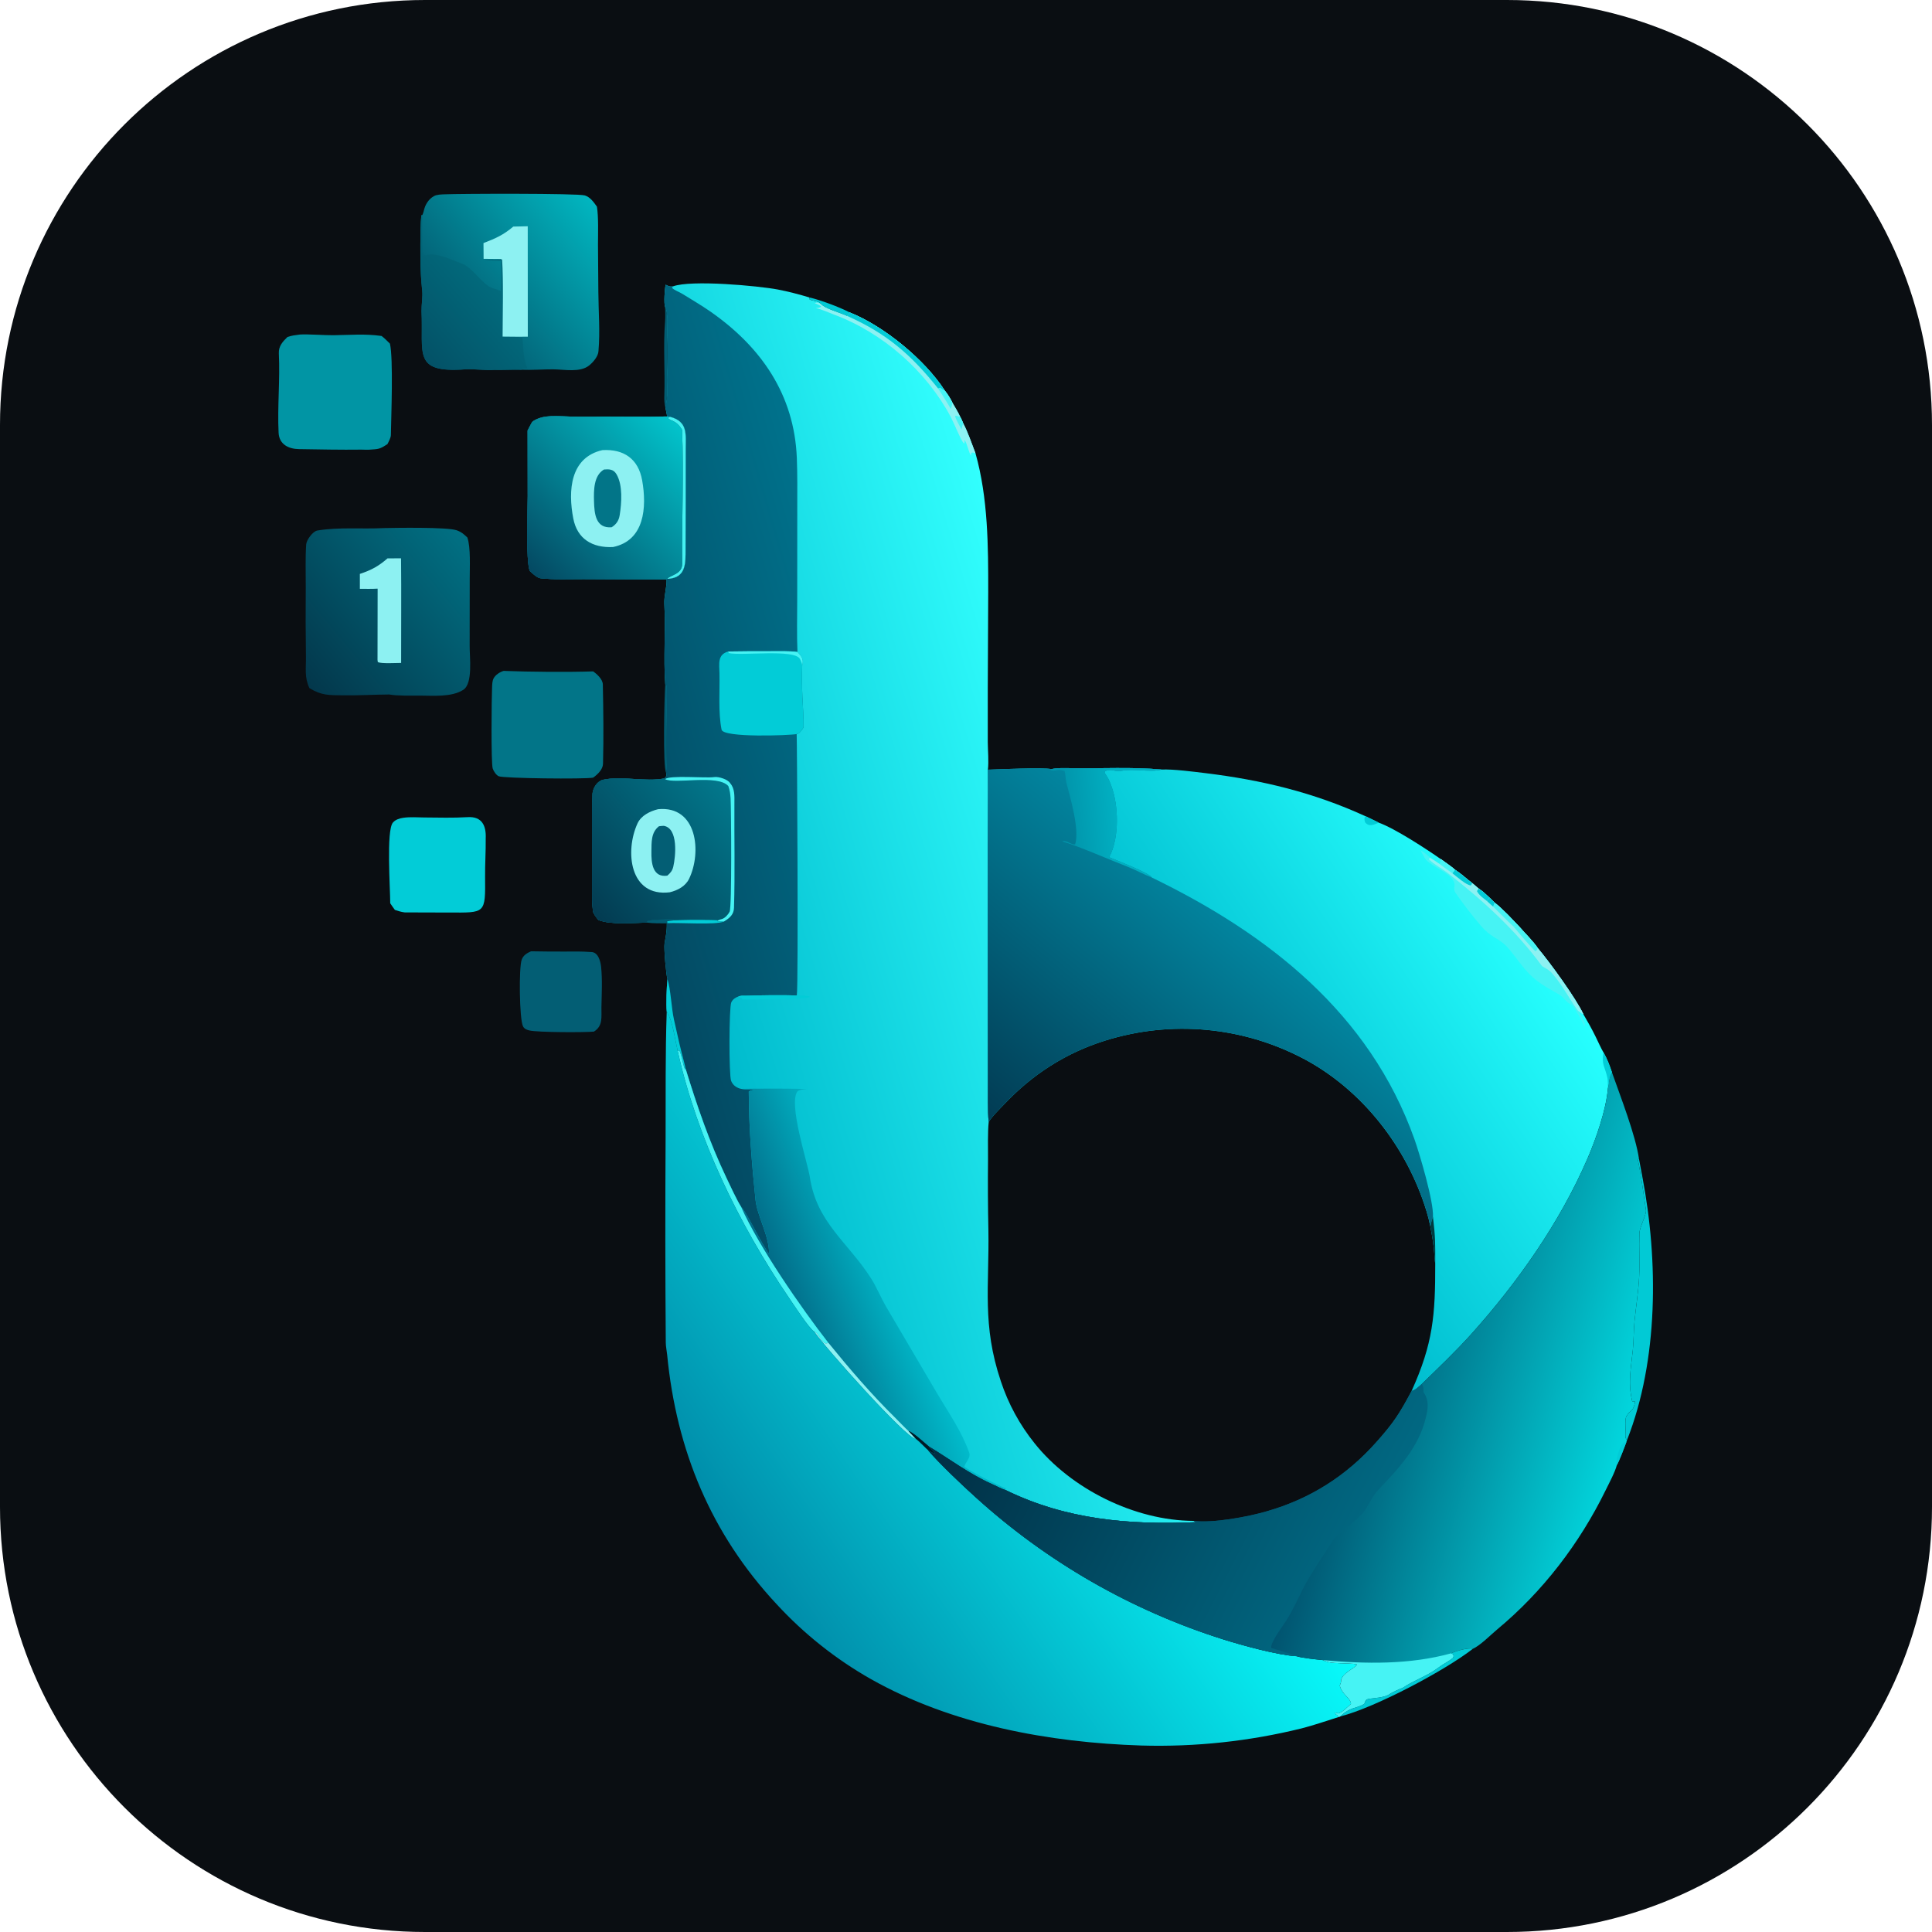
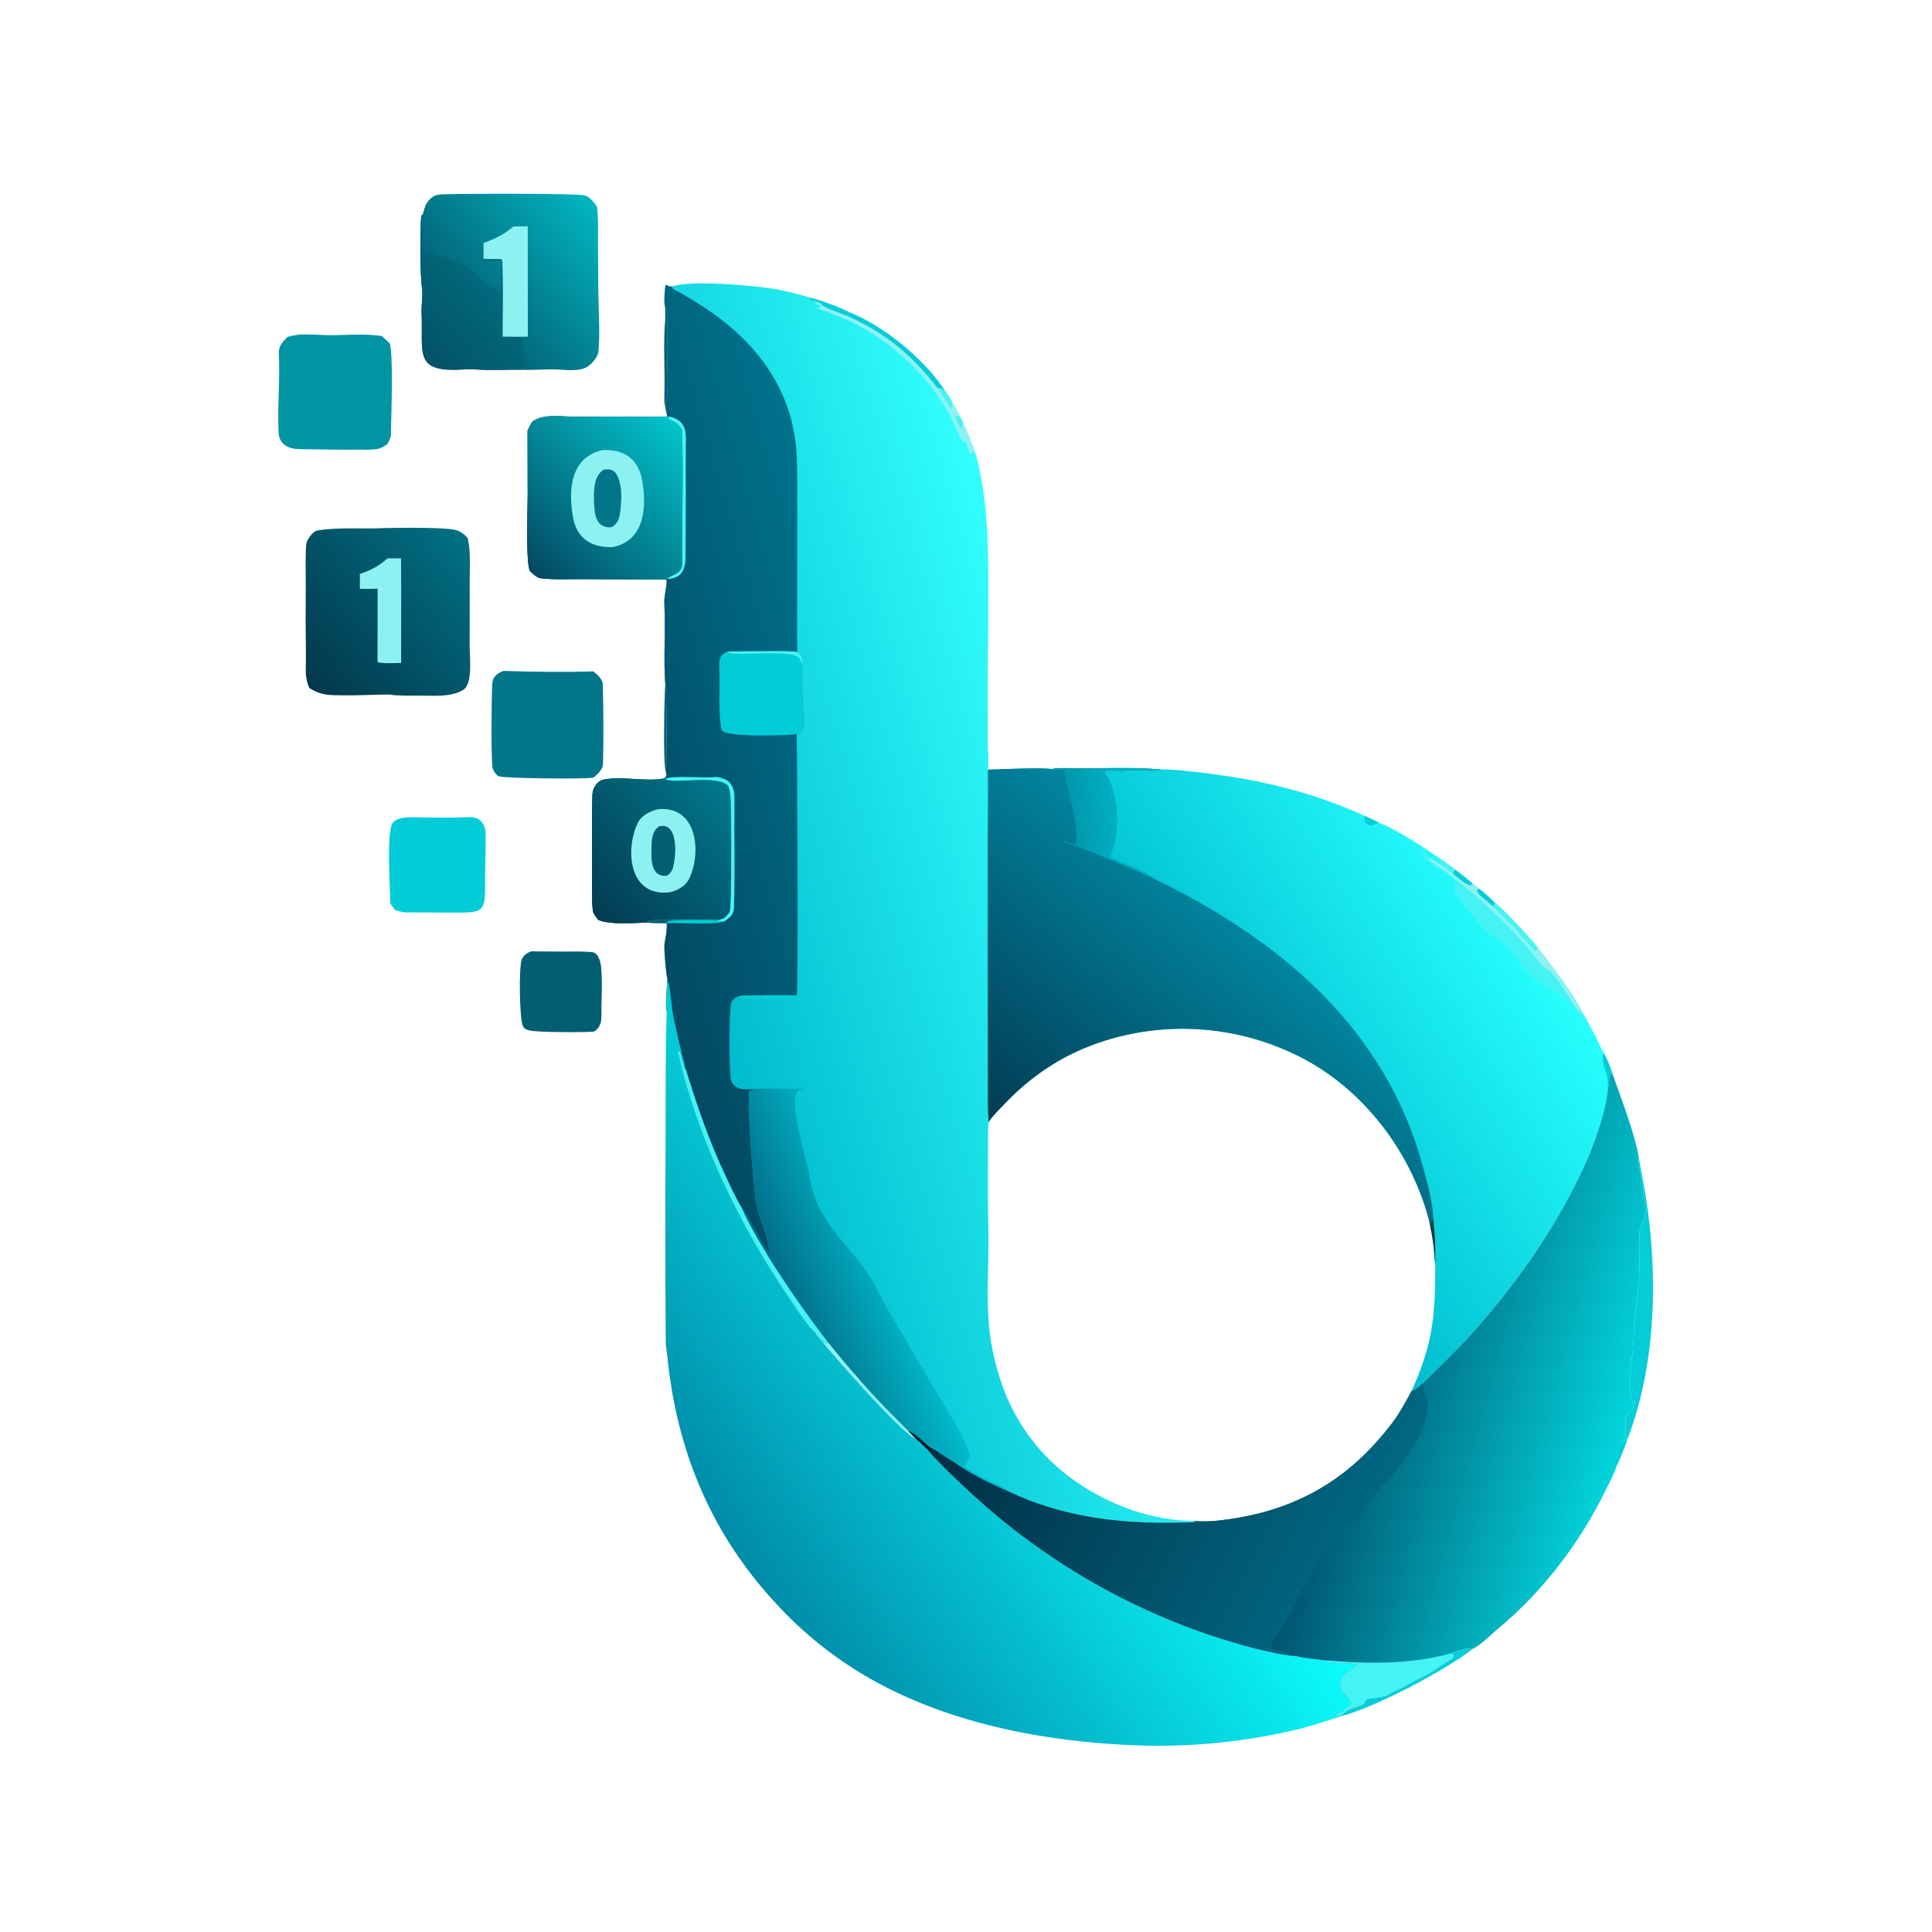
<svg xmlns="http://www.w3.org/2000/svg" viewBox="0 0 100 100">
-   <rect width="100" height="100" rx="22" fill="#0a0e12" />
  <svg x="14" y="6" width="72" height="88" viewBox="0 0 1790 2048" preserveAspectRatio="xMidYMid meet">
    <defs>
      <linearGradient id="n" x1="44.975" x2="255.795" y1="655.566" y2="479.958" gradientUnits="userSpaceOnUse">
        <stop offset="0" stop-color="#03384c" />
        <stop offset="1" stop-color="#017083" />
      </linearGradient>
      <linearGradient id="m" x1="196.61" x2="293.605" y1="237.818" y2="153.253" gradientUnits="userSpaceOnUse">
        <stop offset="0" stop-color="#035267" />
        <stop offset="1" stop-color="#026b7d" />
      </linearGradient>
      <linearGradient id="l" x1="262.21" x2="418.656" y1="182.523" y2="47.725" gradientUnits="userSpaceOnUse">
        <stop offset="0" stop-color="#03667a" />
        <stop offset="1" stop-color="#01b5bf" />
      </linearGradient>
      <linearGradient id="k" x1="926.593" x2="1409.77" y1="1514.13" y2="1761.53" gradientUnits="userSpaceOnUse">
        <stop offset="0" stop-color="#012f45" />
        <stop offset="1" stop-color="#016882" />
      </linearGradient>
      <linearGradient id="j" x1="1395.62" x2="1751.18" y1="1505.4" y2="1603.27" gradientUnits="userSpaceOnUse">
        <stop offset="0" stop-color="#01536f" />
        <stop offset="1" stop-color="#02d6dd" />
      </linearGradient>
      <linearGradient id="i" x1="597.726" x2="1074.05" y1="1774.85" y2="1448.18" gradientUnits="userSpaceOnUse">
        <stop offset="0" stop-color="#008ca9" />
        <stop offset="1" stop-color="#08ffff" stop-opacity=".988" />
      </linearGradient>
      <linearGradient id="h" x1="1027.73" x2="1088.72" y1="830.22" y2="823.393" gradientUnits="userSpaceOnUse">
        <stop offset="0" stop-color="#0196ac" />
        <stop offset="1" stop-color="#01b0c2" />
      </linearGradient>
      <linearGradient id="g" x1="1016.58" x2="1275.11" y1="1293.61" y2="984.577" gradientUnits="userSpaceOnUse">
        <stop offset="0" stop-color="#023c54" />
        <stop offset="1" stop-color="#0286a0" />
      </linearGradient>
      <linearGradient id="f" x1="1227.61" x2="1597.63" y1="1200.21" y2="955.335" gradientUnits="userSpaceOnUse">
        <stop offset="0" stop-color="#00bdcf" />
        <stop offset="1" stop-color="#26fffe" />
      </linearGradient>
      <linearGradient id="e" x1="668.281" x2="799.295" y1="1460.03" y2="1406.63" gradientUnits="userSpaceOnUse">
        <stop offset="0" stop-color="#026d89" />
        <stop offset="1" stop-color="#01bbcb" />
      </linearGradient>
      <linearGradient id="d" x1="413.671" x2="590.556" y1="951.447" y2="797.226" gradientUnits="userSpaceOnUse">
        <stop offset="0" stop-color="#033c52" />
        <stop offset="1" stop-color="#02788c" />
      </linearGradient>
      <linearGradient id="c" x1="338.115" x2="521.351" y1="516.216" y2="326.338" gradientUnits="userSpaceOnUse">
        <stop offset="0" stop-color="#044a63" />
        <stop offset="1" stop-color="#02c3cb" />
      </linearGradient>
      <linearGradient id="b" x1="435.812" x2="782.602" y1="814.142" y2="712.728" gradientUnits="userSpaceOnUse">
        <stop offset="0" stop-color="#034962" />
        <stop offset="1" stop-color="#00728c" />
      </linearGradient>
      <linearGradient id="a" x1="552.17" x2="1060.6" y1="1032.76" y2="878.914" gradientUnits="userSpaceOnUse">
        <stop offset="0" stop-color="#00bbcd" />
        <stop offset="1" stop-color="#32fffe" />
      </linearGradient>
    </defs>
    <path fill="url(#a)" d="M517.914 149.448C541.324 140.799 627.385 148.704 652.929 153.513C665.641 155.907 681.097 159.944 693.618 163.757L693.847 166.387C698.708 168.509 706.003 168.222 708.507 172.163C713.384 178.162 733.57 183.415 742.003 187.482C742.58 185.125 743.328 185.001 745.235 182.952C789.222 200.406 841.954 243.646 867.837 283.768C871.072 287.61 875.484 294.598 877.541 299.214C880.528 304.331 885.102 311.677 887.35 316.884C889.171 320.294 890.082 322.27 891.486 325.872C897.072 335.972 902.795 352.888 907.233 364.272C923.453 421.702 923.677 484.131 923.581 543.322L923.008 667.894L923.016 735.949C923.117 747.019 924.451 760.903 923.158 771.38C923.618 802.301 922.876 835.244 922.878 866.437L922.981 1087.09L923.112 1172.19C923.151 1188.13 922.626 1209.52 924.211 1224.92C922.805 1237.13 923.384 1259.42 923.336 1272.46Q922.847 1318.075 923.809 1363.69C925.049 1436.36 915.476 1485.84 939.82 1558.28A254.3 254.3 0 0 0 983.147 1638.03C1030.04 1696.98 1112.4 1737.8 1187.95 1738.02L1190.34 1739.3L1189.88 1739.75C1104.99 1743.32 1023.78 1736.49 946.018 1698.4C941.993 1697.29 932.245 1692.29 927.98 1690.38C898.707 1677.23 874.485 1658.68 847.759 1642.52L848.188 1643.15C851.211 1647.53 852.705 1647.35 855.452 1651.78C853.122 1651.65 849.086 1648.64 846.197 1647.14C844.048 1645.71 835.093 1636 830.438 1632.52C818.247 1632.49 711.599 1512.43 699.673 1494.48C693.075 1490.37 673.121 1459.65 667.253 1451.04C602.931 1356.67 548.541 1244.62 523.921 1132.75C520.783 1119.67 518.359 1100.25 512.699 1087.85C511.807 1085.89 510.905 1085.15 509.892 1082.32C508.726 1073.5 509.906 1050.03 510.835 1040.86C509.194 1036.21 506.037 1001.24 507.094 994.896C508.565 986.069 510.193 979.774 509.996 969.133L510.657 968.89L510.351 966.603C514.21 963.931 568.028 964.284 576.068 965.014L579.592 963.918C568.762 963.127 493.43 962.825 485.314 966.119L484.094 968.128C465.724 968.499 437.903 971.161 421.955 964.794C419.467 961.658 415.392 956.928 414.892 953.098C413.601 943.202 413.823 932.031 413.818 922.074L413.853 871.264C413.884 848.32 413.421 824.967 414.375 802.048C415.045 794.699 420.603 785.946 428.074 784.34C452.235 779.145 483.065 787.41 506.823 782.618C509.947 779.734 509.889 778.732 509.059 775.011C511.019 746.459 508.864 694.193 509.311 662.952L507.997 661.376C505.495 627.517 508.668 592.035 506.805 558.007C506.257 548.01 510.123 536.273 509.704 526.688L402.938 526.138C385.861 526.117 364.131 526.997 347.255 525.015C343.079 524.525 336.956 518.628 333.675 515.648C328.394 502.008 330.921 437.332 330.989 419.617L330.854 334.902C332.422 331.578 334.861 327.335 336.641 324.003L338.089 322.799C351.616 313.868 370.186 316.696 386.812 317.019C399.895 317.008 414.079 317.282 427.067 316.942L456.295 317.054L480.763 317.119L487.64 317.146L510.342 316.862C510.076 313.599 508.73 308.514 508.057 304.979C511.991 288.521 509.748 280.064 510.263 264.132C510.817 247.817 511.504 231.018 510.494 214.709C509.851 204.337 512.191 184.114 507.774 175.712C506.008 171.321 507.281 152.393 508.533 147.294C512.681 149.364 513.483 150.001 517.914 149.448ZM529.664 334.201C531.749 390.971 529.291 449.31 529.761 506.203C529.876 520.184 514.17 520.794 510.502 525.845C531.127 524.931 534.059 511.832 534.101 494.149C534.207 449.47 534.35 404.777 534.273 360.099C534.238 339.878 537.616 323.324 513.958 317.255L511.324 318.769C515.033 323.5 521.958 321.014 529.664 334.201Z" />
    <path fill="url(#b)" d="M507.774 175.712C506.008 171.321 507.281 152.393 508.533 147.294C512.681 149.364 513.483 150.001 517.914 149.448L516.623 151.38C520.864 155.185 525.478 156.237 530.527 159.387C542.323 166.749 554.897 174.038 566.256 181.972C631.387 227.463 674.089 288.712 677.318 370.481C678.142 391.331 677.889 411.556 677.881 432.554L677.802 552.721C677.787 574.034 677.181 598.973 678.127 619.968C683.238 625.446 686.175 628.958 684.228 636.808A519 519 0 0 0 684.51 678.405C684.989 690.018 686.22 704.421 685.99 715.956C685.939 718.499 681.782 722.604 679.886 724.6L677.111 725.541C677.553 726.979 679.452 1049.75 677.3 1061.66L676.449 1062.03C659.423 1061.03 628.698 1061.76 611.101 1062.22C607.016 1062.17 605.948 1061.94 602.163 1063.18C598.098 1064.69 594.912 1066.77 592.968 1070.81C589.991 1076.99 589.801 1164.47 592.751 1171.74C594.599 1176.3 597.704 1179.19 602.206 1181.08C603.377 1181.57 604.528 1181.89 605.774 1182.11C612.408 1183.43 617.342 1182.75 623.456 1183.57L622.256 1183.7C619.357 1184.02 617.751 1183.86 615.472 1185.59C615.552 1231.84 619.405 1278.89 624.162 1325.01C626.298 1345.72 642.306 1372.35 641.512 1394.32C632.192 1382.41 611.265 1338.28 605.493 1333.65C600.53 1326.28 590.421 1304.41 586.589 1296.36C564.709 1250.39 549.053 1204.56 534.115 1156.01L533.737 1157.39C531.026 1153.54 529.427 1139.55 526.38 1133.21L523.921 1132.75C520.783 1119.67 518.359 1100.25 512.699 1087.85C511.807 1085.89 510.905 1085.15 509.892 1082.32C508.726 1073.5 509.906 1050.03 510.835 1040.86C509.194 1036.21 506.037 1001.24 507.094 994.896C508.565 986.069 510.193 979.774 509.996 969.133L510.657 968.89L510.351 966.603C514.21 963.931 568.028 964.284 576.068 965.014L579.592 963.918C568.762 963.127 493.43 962.825 485.314 966.119L484.094 968.128C465.724 968.499 437.903 971.161 421.955 964.794C419.467 961.658 415.392 956.928 414.892 953.098C413.601 943.202 413.823 932.031 413.818 922.074L413.853 871.264C413.884 848.32 413.421 824.967 414.375 802.048C415.045 794.699 420.603 785.946 428.074 784.34C452.235 779.145 483.065 787.41 506.823 782.618C509.947 779.734 509.889 778.732 509.059 775.011C511.019 746.459 508.864 694.193 509.311 662.952L507.997 661.376C505.495 627.517 508.668 592.035 506.805 558.007C506.257 548.01 510.123 536.273 509.704 526.688L402.938 526.138C385.861 526.117 364.131 526.997 347.255 525.015C343.079 524.525 336.956 518.628 333.675 515.648C328.394 502.008 330.921 437.332 330.989 419.617L330.854 334.902C332.422 331.578 334.861 327.335 336.641 324.003L338.089 322.799C351.616 313.868 370.186 316.696 386.812 317.019C399.895 317.008 414.079 317.282 427.067 316.942L456.295 317.054L480.763 317.119L487.64 317.146L510.342 316.862C510.076 313.599 508.73 308.514 508.057 304.979C511.991 288.521 509.748 280.064 510.263 264.132C510.817 247.817 511.504 231.018 510.494 214.709C509.851 204.337 512.191 184.114 507.774 175.712ZM529.664 334.201C531.749 390.971 529.291 449.31 529.761 506.203C529.876 520.184 514.17 520.794 510.502 525.845C531.127 524.931 534.059 511.832 534.101 494.149C534.207 449.47 534.35 404.777 534.273 360.099C534.238 339.878 537.616 323.324 513.958 317.255L511.324 318.769C515.033 323.5 521.958 321.014 529.664 334.201Z" />
    <path fill="#46f3f4" fill-opacity=".988" d="M513.958 317.255C537.616 323.324 534.238 339.878 534.273 360.099C534.35 404.777 534.207 449.47 534.101 494.149C534.059 511.832 531.127 524.931 510.502 525.845C514.17 520.794 529.876 520.184 529.761 506.203C529.291 449.31 531.749 390.971 529.664 334.201C521.958 321.014 515.033 323.5 511.324 318.769Z" />
    <path fill="url(#c)" d="M427.067 316.942L456.295 317.054L480.763 317.119L487.64 317.146L510.342 316.862L513.958 317.255L511.324 318.769C515.033 323.5 521.958 321.014 529.664 334.201C531.749 390.971 529.291 449.31 529.761 506.203C529.876 520.184 514.17 520.794 510.502 525.845L509.704 526.688L402.938 526.138C385.861 526.117 364.131 526.997 347.255 525.015C343.079 524.525 336.956 518.628 333.675 515.648C328.394 502.008 330.921 437.332 330.989 419.617L330.854 334.902C332.422 331.578 334.861 327.335 336.641 324.003L338.089 322.799C351.616 313.868 370.186 316.696 386.812 317.019C399.895 317.008 414.079 317.282 427.067 316.942Z" />
    <path fill="#8df1f2" d="M427.167 360.154C454.938 358.578 473.408 371.643 478.276 399.047C484.428 433.673 481.472 476.505 440.769 484.872C414.51 486.116 394.779 474.768 389.645 448.12C382.703 412.089 385.698 369.548 427.167 360.154Z" />
    <path fill="#027588" d="M429.158 385.104C435.755 384.576 441.335 384.59 445.227 391.168C453.572 405.274 451.849 428.21 449.365 443.837C448.207 451.124 444.807 455.751 439.009 459.434C418.467 461.11 416.754 442.224 416.312 425.963C415.939 412.27 415.791 392.868 429.158 385.104Z" />
    <path fill="url(#d)" d="M506.823 782.618L507.819 783.556C519.838 790.439 575.248 777.043 589.123 792.413C590.958 797.516 591.753 802.702 592.044 808.107C592.848 823.061 593.791 948.285 590.825 954.126C588.95 957.82 584.953 962.355 580.888 963.58C580.461 963.709 580.024 963.805 579.592 963.918C568.762 963.127 493.43 962.825 485.314 966.119L484.094 968.128C465.724 968.499 437.903 971.161 421.955 964.794C419.467 961.658 415.392 956.928 414.892 953.098C413.601 943.202 413.823 932.031 413.818 922.074L413.853 871.264C413.884 848.32 413.421 824.967 414.375 802.048C415.045 794.699 420.603 785.946 428.074 784.34C452.235 779.145 483.065 787.41 506.823 782.618Z" />
    <path fill="#8df1f2" d="M498.843 822.219C549.088 817.414 555.241 877.598 538.63 911.86C533.959 921.496 523.879 926.676 513.823 929.139C462.143 935.468 455.763 876.48 472.32 840.468C476.929 830.443 488.329 824.74 498.843 822.219Z" />
    <path fill="#035e74" d="M499.908 844.173C500.93 844.043 505.403 843.519 506.065 843.626C524.946 846.67 521.446 882.785 518.328 896.236C517.095 901.556 514.483 904.473 510.61 907.753C491.584 910.443 489.936 891.116 490.191 876.777C490.403 864.806 489.579 852.161 499.908 844.173Z" />
    <path fill="#02ccd7" d="M589 619.311A2592 2592 0 0 1 642.928 618.965C652.43 618.956 669.346 618.505 678.127 619.968C683.238 625.446 686.175 628.958 684.228 636.808A519 519 0 0 0 684.51 678.405C684.989 690.018 686.22 704.421 685.99 715.956C685.939 718.499 681.782 722.604 679.886 724.6L677.111 725.541C668.892 727.26 582.629 730.61 580.465 719.846C576.033 697.807 578.248 670.481 577.755 647.597C577.48 634.823 575.029 623.281 589 619.311Z" />
    <path fill="#46f3f4" d="M589 619.311A2592 2592 0 0 1 642.928 618.965C652.43 618.956 669.346 618.505 678.127 619.968C683.238 625.446 686.175 628.958 684.228 636.808C683.86 634.881 683.603 634.119 682.825 632.282L682.448 631.408C682.059 630.485 681.698 629.56 681.186 628.694C673.594 615.859 606.547 625.119 589.761 621.322ZM507.819 783.556C513.749 778.133 560.396 782.572 570.98 780.897C576.499 780.023 588.608 783.768 591.48 788.754C597.666 795.613 597.041 805.627 596.987 814.513C596.717 859.326 597.815 904.301 596.465 949.076C596.213 957.459 591.33 961.876 584.6 966.086L583.356 966.877C579.992 966.623 578.758 967.034 574.954 966.398L576.068 965.014L579.592 963.918C580.024 963.805 580.461 963.709 580.888 963.58C584.953 962.355 588.95 957.82 590.825 954.126C593.791 948.285 592.848 823.061 592.044 808.107C591.753 802.702 590.958 797.516 589.123 792.413C575.248 777.043 519.838 790.439 507.819 783.556Z" />
    <path fill="#02ccd7" d="M510.835 1040.86C515.031 1053.46 515.984 1078.76 519.231 1092.96C522.506 1107.27 525.561 1121.68 529.18 1135.99C530.131 1139.75 533.725 1152.8 534.115 1156.01L533.737 1157.39C531.026 1153.54 529.427 1139.55 526.38 1133.21L523.921 1132.75C520.783 1119.67 518.359 1100.25 512.699 1087.85C511.807 1085.89 510.905 1085.15 509.892 1082.32C508.726 1073.5 509.906 1050.03 510.835 1040.86ZM510.657 968.89L510.351 966.603C514.21 963.931 568.028 964.284 576.068 965.014L574.954 966.398C578.758 967.034 579.992 966.623 583.356 966.877C572.113 971.407 526.883 967.968 510.657 968.89Z" />
    <path fill="url(#e)" d="M523.921 1132.75L526.38 1133.21C529.427 1139.55 531.026 1153.54 533.737 1157.39L534.115 1156.01C549.053 1204.56 564.709 1250.39 586.589 1296.36C590.421 1304.41 600.53 1326.28 605.493 1333.65C611.265 1338.28 632.192 1382.41 641.512 1394.32C642.306 1372.35 626.298 1345.72 624.162 1325.01C619.405 1278.89 615.552 1231.84 615.472 1185.59C617.751 1183.86 619.357 1184.02 622.256 1183.7L623.456 1183.57C617.342 1182.75 612.408 1183.43 605.774 1182.11C613.15 1181.79 686.279 1181.34 689.764 1182.57C685.173 1182.95 682.111 1182.73 678.254 1185.15C665.86 1200.81 691.384 1277.49 694.057 1295.56C702.781 1354.55 743.643 1379.73 773.211 1426.57C779.971 1437.28 785.497 1450.91 792.345 1462.64L858.179 1574.52C872.803 1599.29 889.471 1622.74 899.139 1650.27C901.523 1657.05 893.673 1663.2 892.823 1668.41C898.036 1672.1 903.769 1675 909.335 1678.09C921.226 1684.68 933.465 1690.57 945.825 1696.22C946.589 1696.57 946.174 1697.81 946.018 1698.4C941.993 1697.29 932.245 1692.29 927.98 1690.38C898.707 1677.23 874.485 1658.68 847.759 1642.52L848.188 1643.15C851.211 1647.53 852.705 1647.35 855.452 1651.78C853.122 1651.65 849.086 1648.64 846.197 1647.14C844.048 1645.71 835.093 1636 830.438 1632.52C818.247 1632.49 711.599 1512.43 699.673 1494.48C693.075 1490.37 673.121 1459.65 667.253 1451.04C602.931 1356.67 548.541 1244.62 523.921 1132.75Z" />
    <path fill="#46f3f4" d="M523.921 1132.75L526.38 1133.21C529.427 1139.55 531.026 1153.54 533.737 1157.39L534.115 1156.01C549.053 1204.56 564.709 1250.39 586.589 1296.36C590.421 1304.41 600.53 1326.28 605.493 1333.65C628.003 1384.58 682.985 1464.12 717.827 1508.74C709.909 1513.84 706.933 1496.85 699.673 1494.48C693.075 1490.37 673.121 1459.65 667.253 1451.04C602.931 1356.67 548.541 1244.62 523.921 1132.75Z" />
    <path fill="#8df1f2" d="M699.673 1494.48C706.933 1496.85 709.909 1513.84 717.827 1508.74C744.779 1541.92 772.825 1574.71 803.272 1604.71C805.336 1606.74 819.41 1621.29 821.016 1622.39L830.438 1632.52C818.247 1632.49 711.599 1512.43 699.673 1494.48Z" />
    <path fill="#001a26" d="M821.016 1622.39C825.929 1622.86 842.812 1638.63 847.759 1642.52L848.188 1643.15C851.211 1647.53 852.705 1647.35 855.452 1651.78C853.122 1651.65 849.086 1648.64 846.197 1647.14C844.048 1645.71 835.093 1636 830.438 1632.52Z" />
    <path fill="#8df1f2" d="M907.233 364.272C904.118 363.354 904.613 362.997 901.895 363.656L901.505 367.268C898.38 363.131 897.039 352.975 893.187 346.934L893.115 350.997L892.332 351.617C888.292 347.365 879.299 324.739 875.332 317.322C843.655 258.1 787.998 209.219 725.067 185.707C717.584 182.911 709.411 178.881 701.667 177.522C704.605 177.112 706.435 177.161 708.653 175.495C706.611 173.355 703.15 172.273 700.24 170.986C704.895 169.756 703.342 169.995 708.507 172.163C713.384 178.162 733.57 183.415 742.003 187.482C742.58 185.125 743.328 185.001 745.235 182.952C789.222 200.406 841.954 243.646 867.837 283.768C871.072 287.61 875.484 294.598 877.541 299.214C880.528 304.331 885.102 311.677 887.35 316.884C889.171 320.294 890.082 322.27 891.486 325.872C897.072 335.972 902.795 352.888 907.233 364.272Z" />
    <path fill="#02ccd7" d="M745.235 182.952C789.222 200.406 841.954 243.646 867.837 283.768C865.452 282.612 863.743 281.389 861.527 279.954L859.227 280.98C824.554 237.684 793.529 210.294 742.003 187.482C742.58 185.125 743.328 185.001 745.235 182.952Z" />
    <path fill="#46f3f4" d="M859.227 280.98L861.527 279.954C863.743 281.389 865.452 282.612 867.837 283.768C871.072 287.61 875.484 294.598 877.541 299.214C876.877 302.444 876.515 303.972 875.454 307.082C870.355 298.21 864.734 289.608 859.227 280.98ZM891.486 325.872C890.387 327.93 889.788 331.226 889.222 333.582C887.447 330.229 880.986 318.887 880.955 316.267C883.707 315.658 882.459 315.896 885.797 317.12L887.35 316.884C889.171 320.294 890.082 322.27 891.486 325.872Z" />
    <path fill="#02ccd7" d="M677.3 1061.66C680.842 1061.82 691.837 1061.85 694.084 1063.55C691.901 1067.58 617.045 1067.14 607.069 1067.04L606.974 1065.83L605.098 1064.44L606.92 1064.91L602.755 1064.13L602.163 1063.18C605.948 1061.94 607.016 1062.17 611.101 1062.22C628.698 1061.76 659.423 1061.03 676.449 1062.03Z" />
    <path fill="url(#f)" d="M1004.76 770.662C1013.2 768.86 1022.06 769.311 1030.71 769.451C1068.91 770.068 1108.68 767.728 1146.66 771.188C1160.38 770.388 1189.44 774.148 1203.55 775.875C1275.67 784.706 1342.22 800.695 1408.6 831.066C1414.15 833.747 1420.88 836.765 1426.23 839.603C1446.84 846.932 1487.6 873.59 1505.95 886.435C1509.69 889.153 1521.51 897.395 1524.25 900.13C1533.56 906.327 1538.15 911.166 1546.3 917.24L1554.7 924.37C1559.22 927.247 1564.72 932.333 1568.63 936.106L1575.22 942.505C1585.63 950.47 1599.01 965.003 1608.07 974.64C1615.89 983.611 1624.04 991.304 1630.84 1001.03C1645.74 1018.62 1680.05 1065.69 1689.55 1086.24C1695.34 1096.12 1700.21 1104.76 1705.25 1115.02C1707.21 1119.01 1713.32 1132.3 1715.36 1135.26C1720.01 1143.32 1723.31 1152.04 1726.22 1160.86C1721.48 1170.07 1723.35 1172.12 1721.03 1181.28C1718.8 1209.05 1705.68 1246.54 1694.53 1272.29C1658.9 1354.51 1604.35 1431.96 1544.58 1498.39C1525.52 1519.57 1501.96 1542.09 1481.54 1561.91C1477.81 1565.19 1473.02 1570.25 1468.31 1570.99C1496.13 1509.72 1498.91 1473.02 1498.82 1407.04C1498.12 1403.13 1497.87 1398.04 1497.59 1393.99C1496.74 1381.99 1494.76 1370.69 1492.45 1358.89C1491.19 1352.38 1489.58 1345.95 1487.61 1339.62C1462.72 1257.85 1405.45 1183.6 1329.52 1143.35A333.8 333.8 0 0 0 1074.01 1120.01C1023.18 1135.91 980.411 1163.49 943.95 1202.1C938.518 1207.85 927.662 1218.33 924.211 1224.92C922.626 1209.52 923.151 1188.13 923.112 1172.19L922.981 1087.09L922.878 866.437C922.876 835.244 923.618 802.301 923.158 771.38C935.665 770.964 995.654 768.234 1004.76 770.662Z" />
    <path fill="url(#g)" d="M1004.76 770.662C1013.2 768.86 1022.06 769.311 1030.71 769.451C1068.91 770.068 1108.68 767.728 1146.66 771.188C1133.81 775.183 1109.82 769.618 1095.15 772.874C1086.52 774.792 1082.61 769.242 1073.83 773.435L1073.37 775.356C1078.33 782.978 1078.58 783.206 1081.84 791.824C1091.66 817.759 1092.48 859.775 1079.13 884.011C1087.84 887.641 1131.34 904.433 1134.22 910.205C1283.54 982.572 1414.2 1084.65 1471.98 1246.67C1478.57 1265.17 1497.07 1327.56 1495.89 1346.59C1494.6 1350.76 1493.32 1354.6 1492.45 1358.89C1491.19 1352.38 1489.58 1345.95 1487.61 1339.62C1462.72 1257.85 1405.45 1183.6 1329.52 1143.35A333.8 333.8 0 0 0 1074.01 1120.01C1023.18 1135.91 980.411 1163.49 943.95 1202.1C938.518 1207.85 927.662 1218.33 924.211 1224.92C922.626 1209.52 923.151 1188.13 923.112 1172.19L922.981 1087.09L922.878 866.437C922.876 835.244 923.618 802.301 923.158 771.38C935.665 770.964 995.654 768.234 1004.76 770.662Z" />
    <path fill="url(#h)" d="M1004.76 770.662C1013.2 768.86 1022.06 769.311 1030.71 769.451C1068.91 770.068 1108.68 767.728 1146.66 771.188C1133.81 775.183 1109.82 769.618 1095.15 772.874C1086.52 774.792 1082.61 769.242 1073.83 773.435L1073.37 775.356C1078.33 782.978 1078.58 783.206 1081.84 791.824C1091.66 817.759 1092.48 859.775 1079.13 884.011C1087.84 887.641 1131.34 904.433 1134.22 910.205C1124.35 906.421 1112.58 899.974 1102.41 896.049C1076.76 886.152 1045.38 871.962 1019.53 863.799L1019.54 863.165C1026.22 862.839 1030.11 868.108 1035.45 867.481C1041.34 848.219 1029.24 807.823 1024.14 787.887C1022.98 783.358 1023.19 778.55 1021.96 773.227C1012.65 769.338 1009.7 774.436 1003.45 771.807Z" />
    <path fill="#46f3f4" d="M1682.49 1081.56C1685.02 1085.84 1693.12 1097.17 1690.97 1101.71C1686.16 1091.61 1681.37 1083.85 1675.45 1074.53C1666.09 1070.49 1665.73 1065.2 1658.4 1060.86C1639.69 1049.76 1628.66 1044.87 1613.99 1027.82C1606.99 1019.68 1595.89 1003.29 1588.58 996.653C1579.46 988.374 1569.49 985.832 1559.08 973.948C1546.8 959.929 1534.94 944.262 1524.18 928.815C1523.37 927.648 1523.09 923.556 1523.37 922.546C1527.68 906.506 1493.09 896.905 1485.51 885.479C1485.15 884.932 1480.93 877.076 1479.95 875.363C1482.37 875.674 1490.24 882.357 1492 884.616C1496.69 887.413 1500.73 890.202 1505.22 893.295L1505.95 886.435C1509.69 889.153 1521.51 897.395 1524.25 900.13C1533.56 906.327 1538.15 911.166 1546.3 917.24L1554.7 924.37C1559.22 927.247 1564.72 932.333 1568.63 936.106L1575.22 942.505C1585.63 950.47 1599.01 965.003 1608.07 974.64C1615.89 983.611 1624.04 991.304 1630.84 1001.03C1645.74 1018.62 1680.05 1065.69 1689.55 1086.24C1686.95 1085.18 1684.76 1083.27 1682.49 1081.56Z" />
    <path fill="#8df1f2" d="M1492 884.616C1496.69 887.413 1500.73 890.202 1505.22 893.295L1505.95 886.435C1509.69 889.153 1521.51 897.395 1524.25 900.13C1533.56 906.327 1538.15 911.166 1546.3 917.24L1554.7 924.37C1559.22 927.247 1564.72 932.333 1568.63 936.106L1575.22 942.505C1585.63 950.47 1599.01 965.003 1608.07 974.64C1615.89 983.611 1624.04 991.304 1630.84 1001.03C1645.74 1018.62 1680.05 1065.69 1689.55 1086.24C1686.95 1085.18 1684.76 1083.27 1682.49 1081.56C1670.99 1065.69 1662.25 1048.2 1649.02 1033.14C1644.01 1027.43 1637.69 1026.08 1635.63 1023.28C1602.14 977.69 1558.77 938.294 1514.12 903.787C1507.51 898.673 1496.26 892.657 1490.73 886.707Z" />
    <path fill="#46f3f4" d="M1575.22 942.505C1585.63 950.47 1599.01 965.003 1608.07 974.64C1604.87 973.586 1602.55 972.367 1599.37 973.114C1591.13 965.582 1581.61 955.61 1573.33 947.62Z" />
    <path fill="#46f3f4" d="M1599.37 973.114C1602.55 972.367 1604.87 973.586 1608.07 974.64C1615.89 983.611 1624.04 991.304 1630.84 1001.03C1629.67 1003.45 1629.84 1003.43 1627.79 1005.1C1621.36 999.37 1605.75 980.475 1599.37 973.114Z" />
    <path fill="#02ccd7" d="M1524.25 900.13C1533.56 906.327 1538.15 911.166 1546.3 917.24C1545.64 919.197 1545.86 918.634 1544.69 920.36C1538.81 920.124 1526.21 908.755 1520.84 904.604Z" />
    <path fill="#46f3f4" d="M1505.95 886.435C1509.69 889.153 1521.51 897.395 1524.25 900.13L1520.84 904.604C1515.51 901.077 1510.35 897.124 1505.22 893.295Z" />
    <path fill="#02ccd7" d="M1554.7 924.37C1559.22 927.247 1564.72 932.333 1568.63 936.106L1565.24 940.273C1560.19 936.253 1555.37 933.256 1552.49 927.599Z" />
    <path fill="#02ccd7" d="M1568.63 936.106L1575.22 942.505L1573.33 947.62C1570.57 945.293 1567.89 942.732 1565.24 940.273ZM1715.36 1135.26C1720.01 1143.32 1723.31 1152.04 1726.22 1160.86C1721.48 1170.07 1723.35 1172.12 1721.03 1181.28C1721.01 1178.6 1720.96 1170.71 1720.5 1168.59C1717.03 1152.44 1712.57 1151.81 1715.36 1135.26Z" />
    <path fill="#003b40" d="M1495.89 1346.59C1499.1 1374.2 1498.84 1379.5 1498.82 1407.04C1498.12 1403.13 1497.87 1398.04 1497.59 1393.99C1496.74 1381.99 1494.76 1370.69 1492.45 1358.89C1493.32 1354.6 1494.6 1350.76 1495.89 1346.59Z" />
    <path fill="#02ccd7" d="M1408.6 831.066C1414.15 833.747 1420.88 836.765 1426.23 839.603C1419.82 842.129 1413.82 845.422 1408.57 839.161C1407.52 835.113 1407.31 834.864 1408.6 831.066Z" />
    <path fill="url(#i)" d="M509.892 1082.32C510.905 1085.15 511.807 1085.89 512.699 1087.85C518.359 1100.25 520.783 1119.67 523.921 1132.75C548.541 1244.62 602.931 1356.67 667.253 1451.04C673.121 1459.65 693.075 1490.37 699.673 1494.48C711.599 1512.43 818.247 1632.49 830.438 1632.52C835.093 1636 844.048 1645.71 846.197 1647.14C860.492 1663.94 890.198 1692.17 906.846 1707.11A858 858 0 0 0 1226.74 1890.72C1249.99 1898.04 1296.48 1910.87 1320.39 1912.16C1326.79 1914.42 1347.29 1916.45 1354.63 1917.2C1364.92 1923.3 1386.08 1919.74 1398.23 1922.8C1396.49 1927.45 1377.07 1934.36 1377.71 1944.85C1377.75 1945.65 1376.4 1949.02 1376 1950.05C1379.35 1962.22 1389.92 1965.6 1390.45 1973.47C1386.79 1976.86 1378.53 1985.3 1373.71 1985.85L1370.67 1984.6L1370 1985.23C1371.05 1987.3 1371.08 1987.12 1373.11 1988.33L1374.1 1990.57C1359.95 1995.09 1341.38 2001.34 1327.16 2004.97A768.7 768.7 0 0 1 1120.67 2027.09C1002.15 2023.3 877.104 2000.5 772.76 1941.69A501 501 0 0 1 651.363 1845.28C566.82 1754.67 522.337 1647.06 510.45 1524.33C509.986 1519.54 508.712 1513.55 508.674 1508.87C507.961 1420.9 507.93 1332.87 508.45 1244.89C508.697 1190.6 507.984 1136.61 509.892 1082.32Z" />
    <path fill="url(#j)" d="M1726.22 1160.86C1736.67 1190.63 1756.74 1241.88 1761 1272.23L1759.38 1272.58L1759.55 1273.31C1763.26 1290.39 1767.42 1320.32 1769.98 1338.22C1770.81 1344.06 1761.83 1359.71 1761.56 1367.91C1760.96 1386.37 1762.06 1405.39 1761.22 1423.79C1760.36 1442.59 1757.15 1461.97 1755.29 1480.6C1754.1 1492.56 1754.32 1505.83 1753.08 1518.12C1750.69 1541.91 1746.62 1559.89 1752.27 1584.21L1756.11 1584.31C1753.2 1599.47 1750.35 1593.7 1744.87 1603.35C1742.11 1608.21 1744.58 1624.54 1743.79 1631.4L1745.61 1634.07L1744.76 1636.69C1741.9 1644 1736.08 1660.09 1732.54 1666.18C1730.12 1675.5 1722.36 1689.87 1717.92 1698.93C1684.48 1767.14 1637.13 1829.1 1578.58 1877.68C1570.58 1884.32 1556.57 1898.55 1547.34 1902.56C1541.31 1900.79 1525.37 1905.48 1519.27 1908.46L1521.72 1909.74C1522.69 1912.86 1522.72 1911.32 1521.42 1914.49C1515.78 1919.14 1508.56 1922.44 1502.73 1926.9C1488.53 1937.76 1471.64 1942.89 1457.02 1952.82C1450.68 1955.24 1447.37 1956.82 1441.36 1959.99C1435.68 1965.04 1423.5 1965.66 1416.31 1966.63C1410.23 1967.45 1409.41 1967.52 1407.59 1973.49C1396.26 1980.2 1389.77 1976.88 1376.74 1989.65L1374.1 1990.57L1373.11 1988.33C1371.08 1987.12 1371.05 1987.3 1370 1985.23L1370.67 1984.6L1373.71 1985.85C1378.53 1985.3 1386.79 1976.86 1390.45 1973.47C1389.92 1965.6 1379.35 1962.22 1376 1950.05C1376.4 1949.02 1377.75 1945.65 1377.71 1944.85C1377.07 1934.36 1396.49 1927.45 1398.23 1922.8C1386.08 1919.74 1364.92 1923.3 1354.63 1917.2C1347.29 1916.45 1326.79 1914.42 1320.39 1912.16C1296.48 1910.87 1249.99 1898.04 1226.74 1890.72A858 858 0 0 1 906.846 1707.11C890.198 1692.17 860.492 1663.94 846.197 1647.14C849.086 1648.64 853.122 1651.65 855.452 1651.78C852.705 1647.35 851.211 1647.53 848.188 1643.15L847.759 1642.52C874.485 1658.68 898.707 1677.23 927.98 1690.38C932.245 1692.29 941.993 1697.29 946.018 1698.4C1023.78 1736.49 1104.99 1743.32 1189.88 1739.75L1190.34 1739.3L1187.95 1738.02C1212.74 1741.23 1258.15 1732.71 1281.8 1725.76C1337.71 1709.77 1384.4 1680.15 1422.96 1636.77C1445.29 1611.66 1452.43 1600.71 1468.31 1570.99C1473.02 1570.25 1477.81 1565.19 1481.54 1561.91C1501.96 1542.09 1525.52 1519.57 1544.58 1498.39C1604.35 1431.96 1658.9 1354.51 1694.53 1272.29C1705.68 1246.54 1718.8 1209.05 1721.03 1181.28C1723.35 1172.12 1721.48 1170.07 1726.22 1160.86Z" />
    <path fill="url(#k)" d="M1481.54 1561.91C1485.51 1567.96 1482.46 1570.8 1484.4 1573.59C1491.06 1583.16 1489.32 1594.42 1486.89 1604.55C1477.38 1644.25 1451.52 1670.59 1424.58 1699.09C1416.59 1707.54 1410.85 1724.14 1401.44 1732.22C1390.76 1743.44 1373.66 1752.91 1365.85 1765.33C1355.59 1781.65 1342.91 1799.5 1333.62 1816.11C1324.12 1833.1 1317.56 1849.84 1306.92 1866.68C1302.5 1873.69 1286.27 1894.92 1287.87 1901.55C1293.08 1903.42 1318.28 1910.26 1320.39 1912.16C1296.48 1910.87 1249.99 1898.04 1226.74 1890.72A858 858 0 0 1 906.846 1707.11C890.198 1692.17 860.492 1663.94 846.197 1647.14C849.086 1648.64 853.122 1651.65 855.452 1651.78C852.705 1647.35 851.211 1647.53 848.188 1643.15L847.759 1642.52C874.485 1658.68 898.707 1677.23 927.98 1690.38C932.245 1692.29 941.993 1697.29 946.018 1698.4C1023.78 1736.49 1104.99 1743.32 1189.88 1739.75L1190.34 1739.3L1187.95 1738.02C1212.74 1741.23 1258.15 1732.71 1281.8 1725.76C1337.71 1709.77 1384.4 1680.15 1422.96 1636.77C1445.29 1611.66 1452.43 1600.71 1468.31 1570.99C1473.02 1570.25 1477.81 1565.19 1481.54 1561.91Z" />
    <path fill="#46f3f4" d="M1519.27 1908.46L1521.72 1909.74C1522.69 1912.86 1522.72 1911.32 1521.42 1914.49C1515.78 1919.14 1508.56 1922.44 1502.73 1926.9C1488.53 1937.76 1471.64 1942.89 1457.02 1952.82C1450.68 1955.24 1447.37 1956.82 1441.36 1959.99C1435.68 1965.04 1423.5 1965.66 1416.31 1966.63C1410.23 1967.45 1409.41 1967.52 1407.59 1973.49C1396.26 1980.2 1389.77 1976.88 1376.74 1989.65L1374.1 1990.57L1373.11 1988.33C1371.08 1987.12 1371.05 1987.3 1370 1985.23L1370.67 1984.6L1373.71 1985.85C1378.53 1985.3 1386.79 1976.86 1390.45 1973.47C1389.92 1965.6 1379.35 1962.22 1376 1950.05C1376.4 1949.02 1377.75 1945.65 1377.71 1944.85C1377.07 1934.36 1396.49 1927.45 1398.23 1922.8C1386.08 1919.74 1364.92 1923.3 1354.63 1917.2C1408.94 1922.18 1466.19 1923.16 1519.27 1908.46Z" />
    <path fill="#02ccd7" d="M1732.54 1666.18C1730.26 1659.49 1735.59 1643.97 1740.1 1638.3C1741.75 1636.22 1742.27 1636.83 1744.76 1636.69C1741.9 1644 1736.08 1660.09 1732.54 1666.18Z" />
    <path fill="url(#l)" d="M195.396 57.675L196.034 56.162C196.679 54.597 197.046 53.119 197.447 51.482C199.288 43.977 203.374 37.332 210.154 33.412C214.028 31.172 219.834 31.173 224.197 30.974C242.738 30.126 395.64 29.557 404.566 32.445C411.648 34.735 415.912 41.083 420.047 46.828C422.229 59.599 421.454 81.995 421.431 95.538L421.907 156.997C422.089 182.173 424.251 207.406 422.07 232.584C421.845 239.364 415.234 247.071 410.078 251.218C398.362 260.643 378.226 256.335 363.768 256.217C350.8 256.111 336.036 257.403 323.219 256.752C312.517 256.358 299.34 257.215 288.072 256.913C276.362 257.825 261.804 255.431 250.465 256.234C182.605 261.041 196.974 236.26 194.351 181.457C194.216 173.4 196.084 162.59 195.236 155.004C192.234 128.137 192.796 102.35 193.114 75.347C193.225 69.195 193.565 64.157 194.105 58.02Z" />
    <path fill="url(#m)" d="M193.114 75.347C193.225 69.195 193.565 64.157 194.105 58.02L195.396 57.675C195.398 64.875 194.621 106.92 196.494 111.283C197.069 108.899 197.17 108.013 197.405 105.561L198.168 108.88L199.59 109.653C201.98 108.735 205.468 108.123 209.031 108.387C221.687 109.325 237.6 116.96 249.663 121.622C260.087 127.489 270.778 142.868 280.85 149.363C285.542 152.389 291.685 153.165 296.319 155.339C297.315 143.725 296.949 128.519 296.678 116.654C290.662 116.157 279.96 116.615 275.667 115.527C281.583 115.074 291.074 115.078 296.195 114.208L298.083 114.958C299.86 141.344 298.843 186.661 298.704 214.072L318.299 214.258C323.586 218.053 323.896 212.084 324.571 219.822C325.628 231.941 325.534 243.258 330.412 254.493C326.575 254.587 325.914 253.924 323.371 255.727L323.219 256.752C312.517 256.358 299.34 257.215 288.072 256.913C276.362 257.825 261.804 255.431 250.465 256.234C182.605 261.041 196.974 236.26 194.351 181.457C194.216 173.4 196.084 162.59 195.236 155.004C192.234 128.137 192.796 102.35 193.114 75.347Z" />
    <path fill="#8df1f2" d="M312.438 72.506L331.049 72.096L331.129 214.183L318.299 214.258L298.704 214.072C298.843 186.661 299.86 141.344 298.083 114.958L296.195 114.208Q285.225 114.048 274.255 113.997L274.102 93.75C289.547 87.744 299.613 83.44 312.438 72.506Z" />
    <path fill="url(#n)" d="M146.402 460.457C162.049 460.115 226.599 459.121 239.171 463.197C245.249 465.168 248.837 468.281 253.332 472.582C257.879 485.33 256.303 512.133 256.386 526.494L256.308 611.851C256.156 626.42 260.829 660.622 247.975 668.719C232.727 678.325 209.037 676.06 191.529 676.049C180.054 676.042 163.943 676.533 152.76 674.618C132.924 674.742 113.265 675.99 93.38 675.704C75.25 675.444 65.894 676.069 50.101 666.416C43.407 652.11 45.917 641.131 45.627 625.386A3683 3683 0 0 1 45.4 536.167C45.466 517.989 44.72 499.522 45.947 481.444C46.331 475.786 54.501 464.591 60.251 463.638C88.394 458.971 117.893 461.964 146.402 460.457Z" />
    <path fill="#8df1f2" d="M150.645 499.44L168.012 499.423C168.504 544.109 168.037 589.268 168.127 634.013C161.975 633.982 142.23 635.271 138.111 632.853L137.741 630.25L137.891 538.411C130.611 538.855 122.379 538.649 115.017 538.631L115.015 519.452C129.854 514.522 138.981 509.602 150.645 499.44Z" />
    <path fill="#0195a4" d="M37.7 211.436C47.991 210.72 69.145 212.434 80.978 212.3C102.826 212.053 121.184 210.204 142.973 213.278C146.999 216.348 150.121 219.61 153.714 223.151C158.195 242.376 155.334 317.054 154.919 340.954C154.864 344.084 152.111 349.389 150.523 352.39L149.874 352.825L148.778 353.531C140.346 359.044 138.175 358.843 128.25 359.525C124.755 359.892 120.562 359.498 116.961 359.524C90.601 359.874 62.949 359.268 36.705 358.875C23.191 358.673 11.196 352.74 10.455 337.866C8.768 304.049 12.449 269.645 10.751 235.747C10.283 226.403 15.781 220.43 21.882 214.564C27.986 212.594 31.354 212.267 37.701 211.436Z" />
    <path fill="#027588" d="M300.042 644.255C333.123 645.546 382.302 645.976 415.297 644.89C420.205 648.445 427.526 655.001 427.665 661.685C428.371 695.512 428.793 729.983 427.905 763.797C427.713 771.117 420.808 777.622 415.211 781.623C404.347 783.762 299.509 782.596 293.613 779.798C290.319 778.236 287.054 773.252 285.966 769.824C283.694 762.668 284.525 678.218 285.15 665.275C285.331 661.548 285.374 657.115 287.173 653.784C289.612 649.268 295.242 645.632 300.042 644.255Z" />
    <path fill="#02ccd7" d="M253.694 832.451C272.578 831.278 277.728 844.021 276.961 860.021C277.175 876.168 276.009 892.878 276.162 908.944C276.622 957.268 276.632 955.291 229.821 955.206L172.75 955.032C167.862 954.413 164.718 953.286 160.083 951.823C158.236 949.494 155.846 945.802 154.084 943.265C154.137 924.669 148.812 849.547 157.556 839.411C160.919 835.512 166.171 833.969 171.087 833.257C179.736 832.005 189.192 832.801 197.921 832.868C216.445 833.009 235.202 833.567 253.694 832.451Z" />
    <path fill="#035e74" d="M335.29 1005.07C349.495 1005.33 363.702 1005.45 377.909 1005.42C389.531 1005.34 400.6 1005.1 412.214 1006.02C421.543 1005.72 424.57 1017.5 425.449 1024.88C427.192 1042.13 426.185 1059.56 425.874 1076.88C425.645 1089.58 428.144 1101 416.208 1108.42C404.679 1109.56 343.77 1109.51 333.083 1106.92C329.616 1106.08 326.599 1104.9 324.938 1101.59C320.268 1092.28 319.463 1026.06 323.296 1015.8C325.435 1010.07 329.976 1007.42 335.29 1005.07Z" />
    <path fill="#02ccd7" fill-opacity=".988" d="M1761 1272.23C1762.47 1279.99 1763.9 1287.77 1765.38 1295.53C1785.94 1403.01 1786.24 1530.83 1745.61 1634.07L1743.79 1631.4C1744.58 1624.54 1742.11 1608.21 1744.87 1603.35C1750.35 1593.7 1753.2 1599.47 1756.11 1584.31L1752.27 1584.21C1746.62 1559.89 1750.69 1541.91 1753.08 1518.12C1754.32 1505.83 1754.1 1492.56 1755.29 1480.6C1757.15 1461.97 1760.36 1442.59 1761.22 1423.79C1762.06 1405.39 1760.96 1386.37 1761.56 1367.91C1761.83 1359.71 1770.81 1344.06 1769.98 1338.22C1767.42 1320.32 1763.26 1290.39 1759.55 1273.31L1759.38 1272.58ZM1519.27 1908.46C1525.37 1905.48 1541.31 1900.79 1547.34 1902.56C1511.33 1930.64 1421.66 1978.19 1376.74 1989.65C1389.77 1976.88 1396.26 1980.2 1407.59 1973.49C1409.41 1967.52 1410.23 1967.45 1416.31 1966.63C1423.5 1965.66 1435.68 1965.04 1441.36 1959.99C1447.37 1956.82 1450.68 1955.24 1457.02 1952.82C1471.64 1942.89 1488.53 1937.76 1502.73 1926.9C1508.56 1922.44 1515.78 1919.14 1521.42 1914.49C1522.72 1911.32 1522.69 1912.86 1521.72 1909.74Z" />
    <path fill="#035e74" fill-opacity=".988" d="M507.774 175.712C512.191 184.114 509.851 204.337 510.494 214.709C511.504 231.018 510.817 247.817 510.263 264.132C509.748 280.064 511.991 288.521 508.057 304.979C506.722 299.811 506.649 294.87 506.824 289.579C507.878 257.877 505.215 226.153 507.762 194.495C508.235 188.622 507.93 181.666 507.774 175.712Z" />
    <path fill="#035e74" fill-opacity=".984" d="M507.997 661.376L509.311 662.952C508.864 694.193 511.019 746.459 509.059 775.011C504.749 768.795 506.848 675.872 507.997 661.376Z" />
    <path fill="#02ccd7" fill-opacity=".988" d="M693.618 163.757C707.197 166.787 732.735 176.299 745.235 182.952C743.328 185.001 742.58 185.125 742.003 187.482C733.57 183.415 713.384 178.162 708.507 172.163C706.003 168.222 698.708 168.509 693.847 166.387Z" />
    <path fill="#035e74" fill-opacity=".98" d="M484.094 968.128L485.314 966.119C493.43 962.825 568.762 963.127 579.592 963.918L576.068 965.014C568.028 964.284 514.21 963.931 510.351 966.603L510.657 968.89L509.996 969.133C501.18 969.054 492.838 969.305 484.094 968.128Z" />
  </svg>
</svg>
